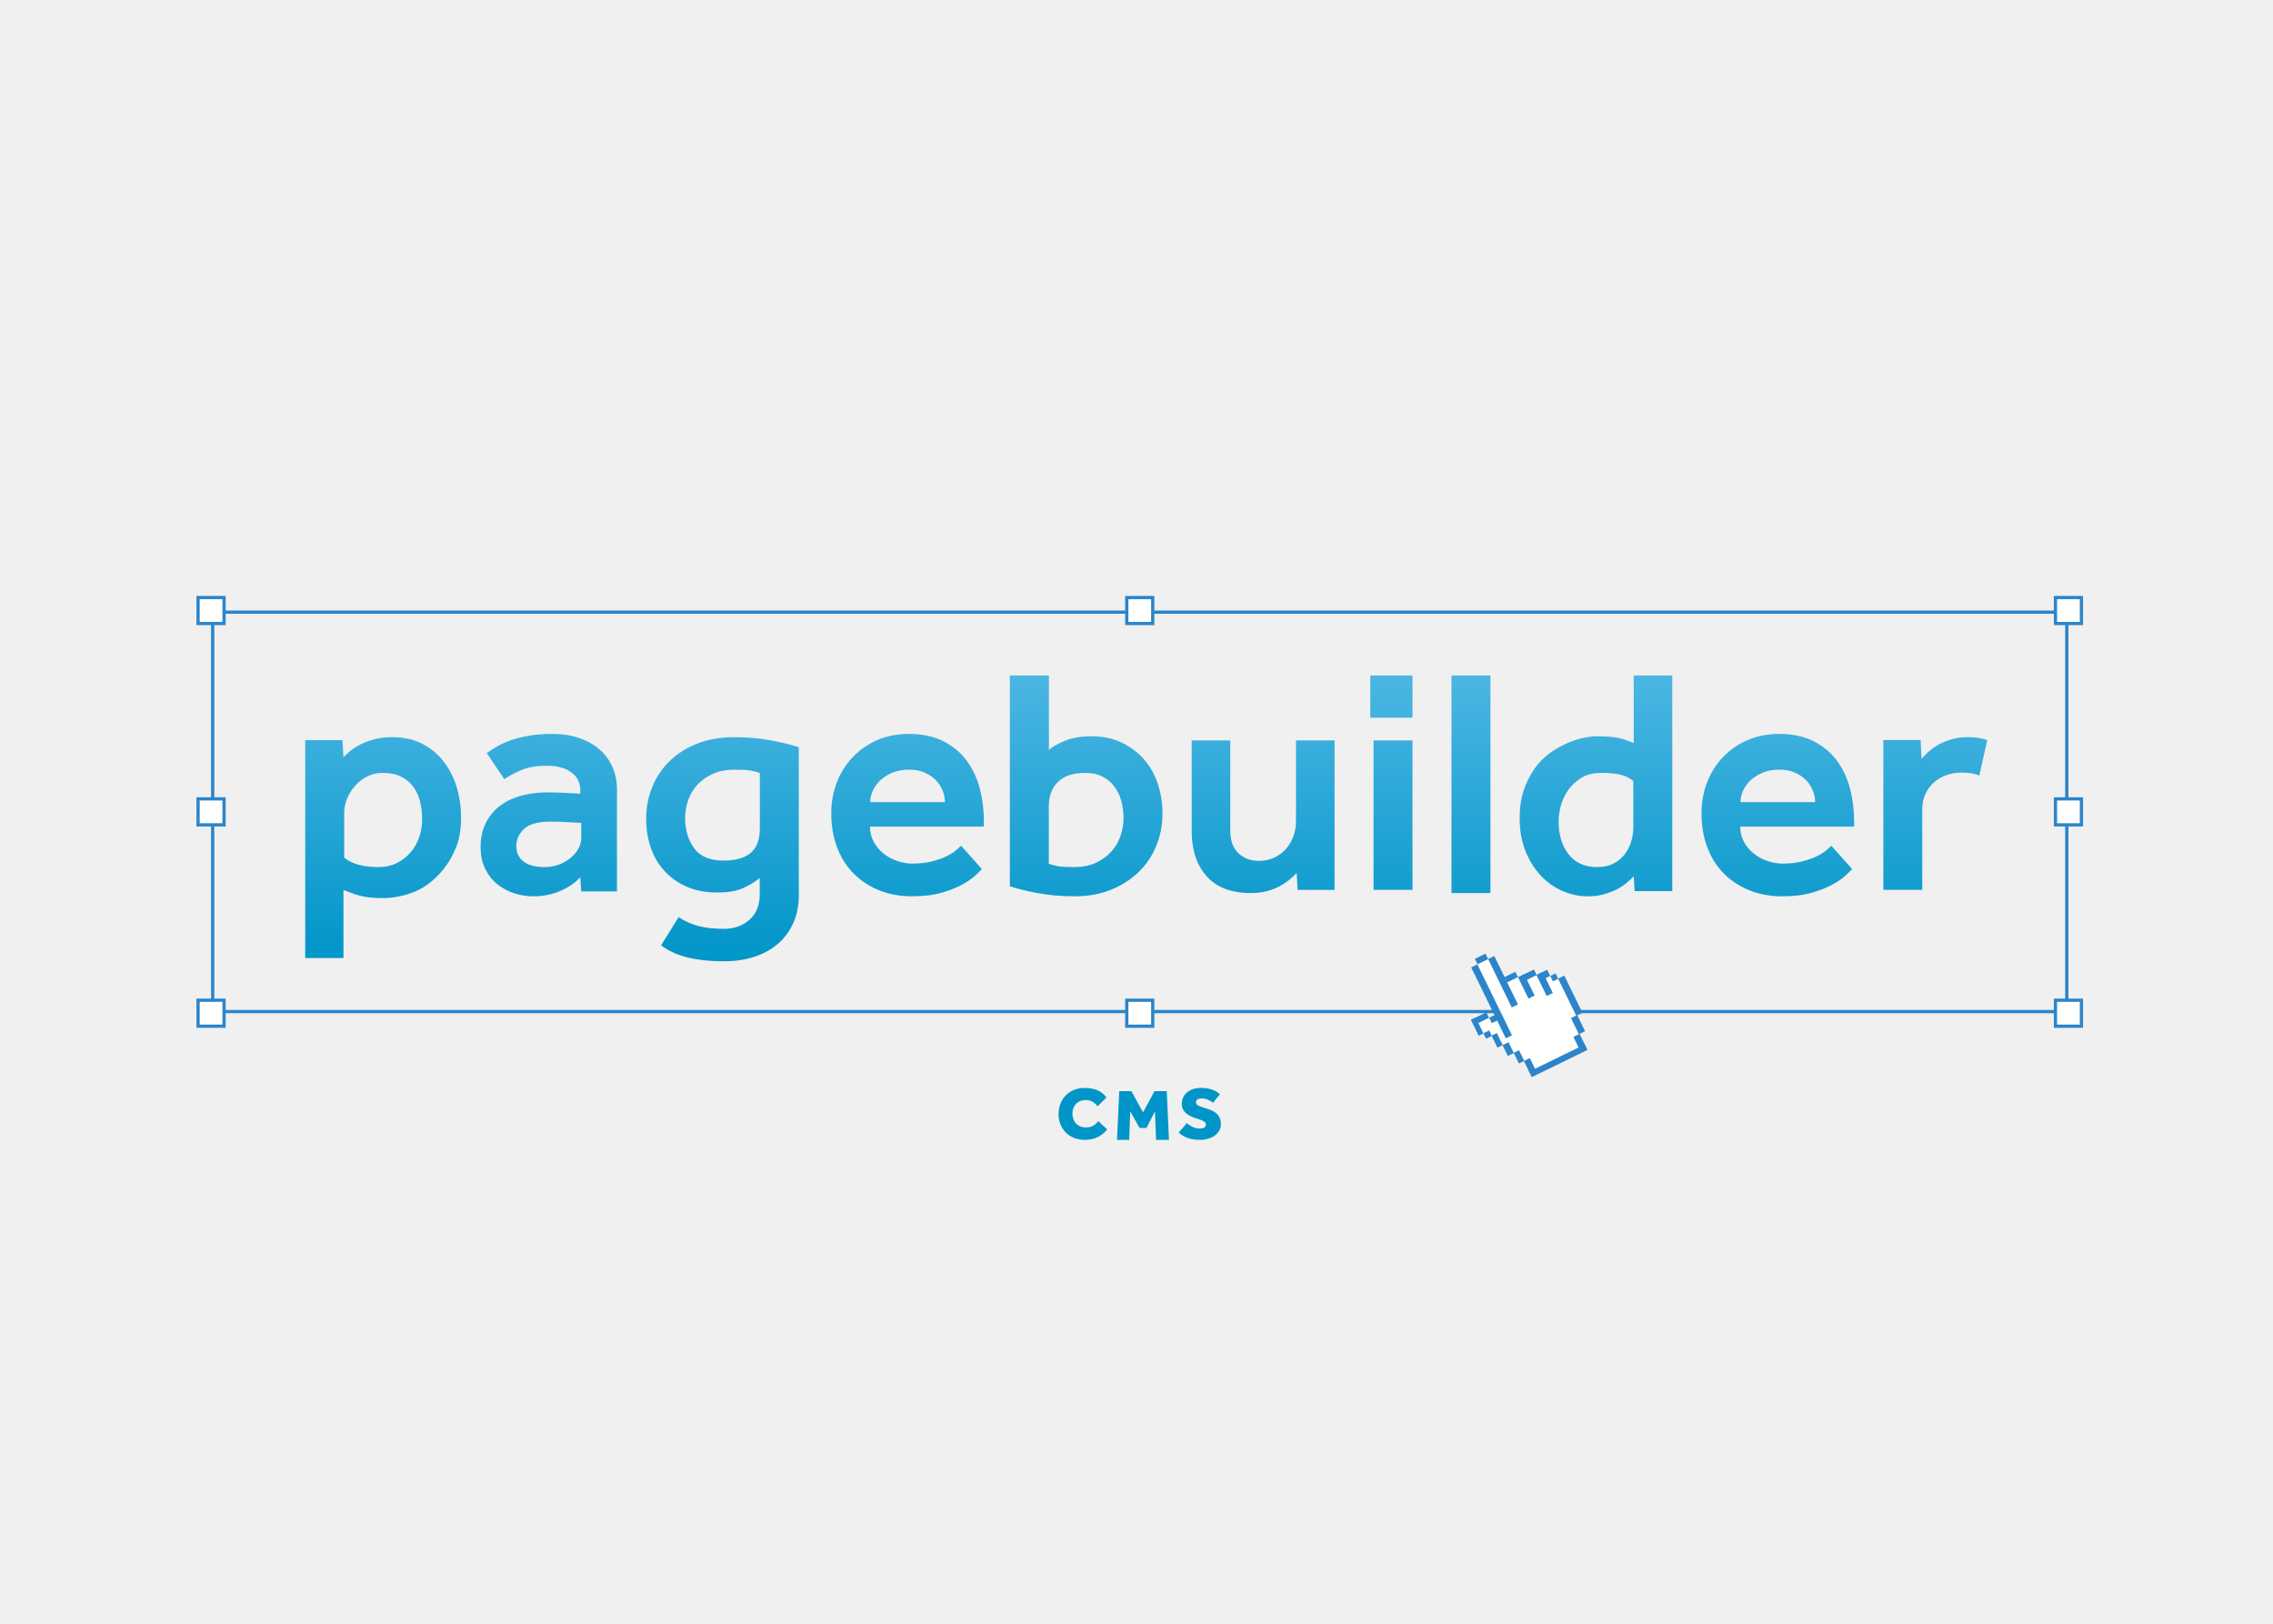
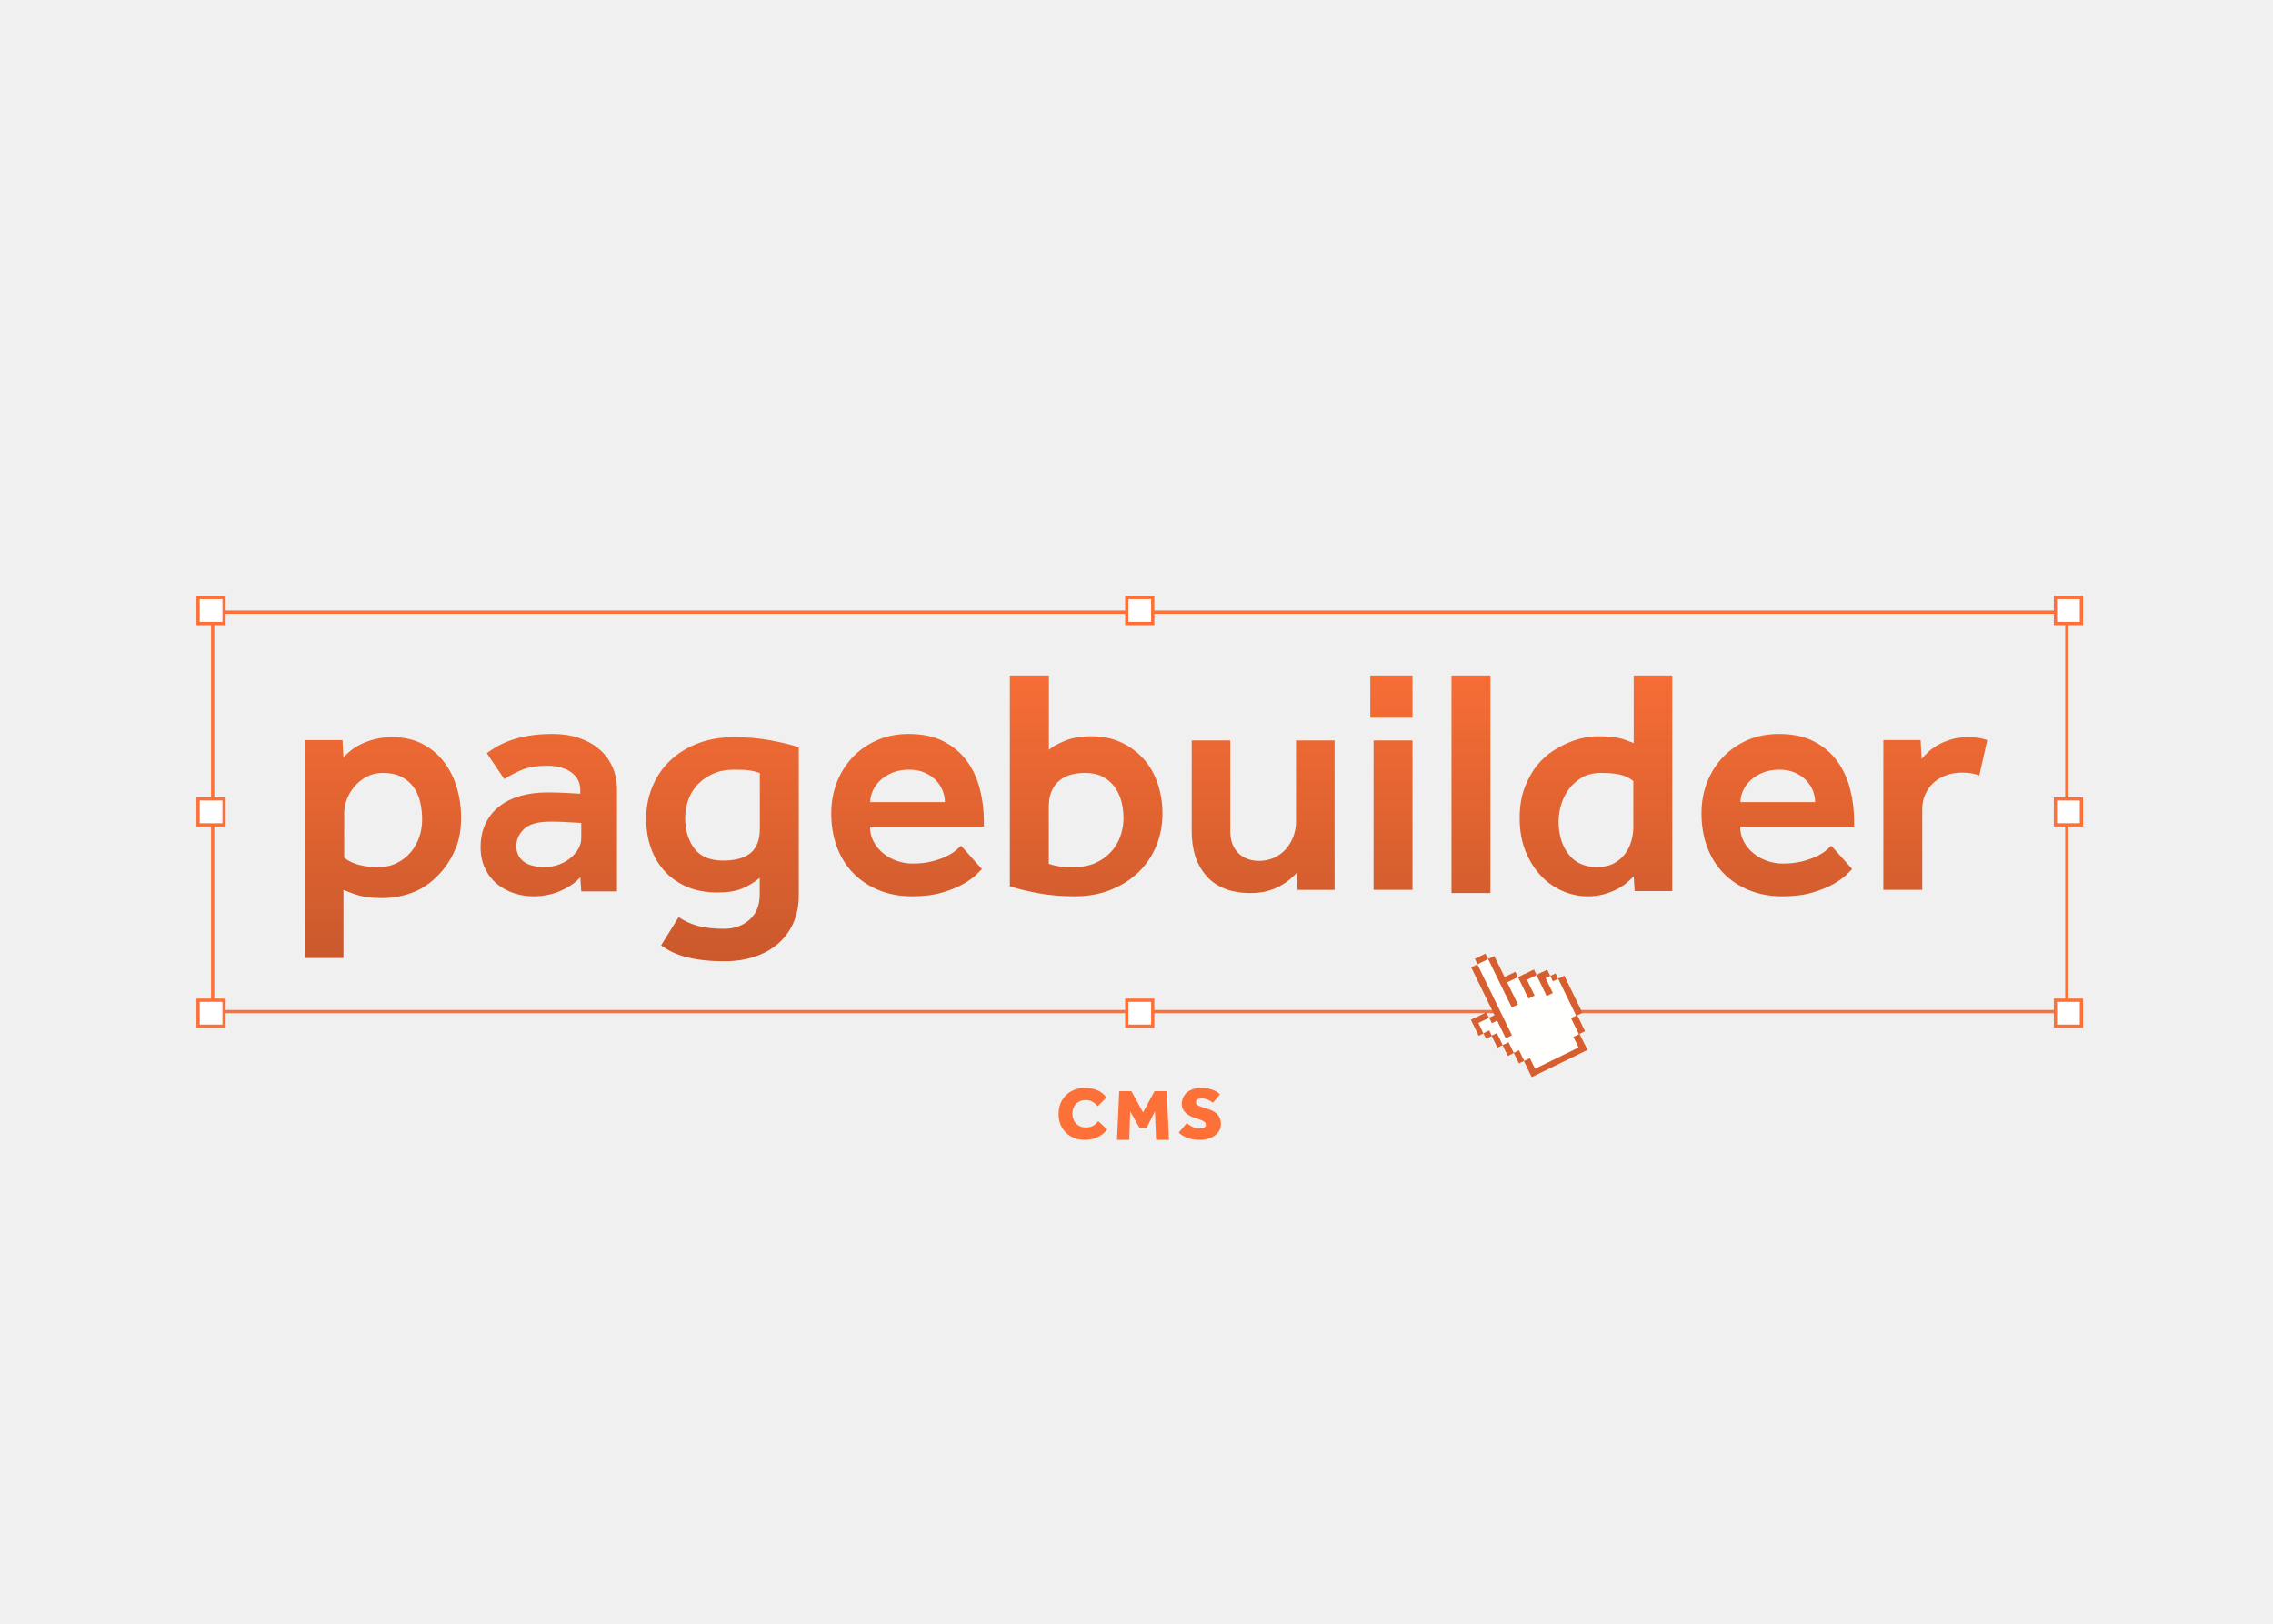
<svg xmlns="http://www.w3.org/2000/svg" xmlns:xlink="http://www.w3.org/1999/xlink" width="700px" height="500px" viewBox="0 0 700 500" version="1.1">
  <defs>
    <polygon id="path-1" points="0.022 0.243 30.848 0.243 30.848 38.848 0.022 38.848" />
    <linearGradient x1="50%" y1="-15.731%" x2="50%" y2="100%" id="linearGradient-3">
-       <stop stop-color="#57BBE7" offset="0%" />
-       <stop stop-color="#0095C8" offset="100%" />
+       <stop stop-color="#FD7037" offset="0%" />
+       <stop stop-color="#CA592C" offset="100%" />
    </linearGradient>
  </defs>
  <g id="page-builder" stroke="none" stroke-width="1" fill="none" fill-rule="evenodd">
-     <rect id="Rectangle" stroke="#2C85CA" x="65.5" y="188.5" width="571" height="123" />
-     <rect id="Rectangle" stroke="#2C85CA" fill="#FFFFFF" x="61" y="184" width="8" height="8" />
-     <rect id="Rectangle-Copy-3" stroke="#2C85CA" fill="#FFFFFF" x="347" y="184" width="8" height="8" />
-     <rect id="Rectangle-Copy-6" stroke="#2C85CA" fill="#FFFFFF" x="633" y="184" width="8" height="8" />
-     <rect id="Rectangle-Copy" stroke="#2C85CA" fill="#FFFFFF" x="61" y="246" width="8" height="8" />
-     <rect id="Rectangle-Copy-7" stroke="#2C85CA" fill="#FFFFFF" x="633" y="246" width="8" height="8" />
-     <rect id="Rectangle-Copy-2" stroke="#2C85CA" fill="#FFFFFF" x="61" y="308" width="8" height="8" />
-     <rect id="Rectangle-Copy-5" stroke="#2C85CA" fill="#FFFFFF" x="347" y="308" width="8" height="8" />
-     <rect id="Rectangle-Copy-8" stroke="#2C85CA" fill="#FFFFFF" x="633" y="308" width="8" height="8" />
+     <rect id="Rectangle" stroke="#FD7037" x="65.5" y="188.5" width="571" height="123" />
+     <rect id="Rectangle" stroke="#FD7037" fill="#FFFFFF" x="61" y="184" width="8" height="8" />
+     <rect id="Rectangle-Copy-3" stroke="#FD7037" fill="#FFFFFF" x="347" y="184" width="8" height="8" />
+     <rect id="Rectangle-Copy-6" stroke="#FD7037" fill="#FFFFFF" x="633" y="184" width="8" height="8" />
+     <rect id="Rectangle-Copy" stroke="#FD7037" fill="#FFFFFF" x="61" y="246" width="8" height="8" />
+     <rect id="Rectangle-Copy-7" stroke="#FD7037" fill="#FFFFFF" x="633" y="246" width="8" height="8" />
+     <rect id="Rectangle-Copy-2" stroke="#FD7037" fill="#FFFFFF" x="61" y="308" width="8" height="8" />
+     <rect id="Rectangle-Copy-5" stroke="#FD7037" fill="#FFFFFF" x="347" y="308" width="8" height="8" />
+     <rect id="Rectangle-Copy-8" stroke="#FD7037" fill="#FFFFFF" x="633" y="308" width="8" height="8" />
    <g id="hand_cursor_free_vector" transform="translate(469, 310.5) rotate(-26) translate(-469, -310.5) translate(453, 290)">
      <g id="Group-4" transform="translate(0, 1.090909)">
        <mask id="mask-2" fill="white">
          <use xlink:href="#path-1" />
        </mask>
        <g id="Clip-2" />
        <polyline id="Fill-1" fill="#FFFFFE" mask="url(#mask-2)" points="8.182 1.636 8.606 18.364 6.364 18.364 4.848 17.03 0.909 16.667 1.03 19.818 2.121 21.455 4.364 23.455 4.788 26.121 6.606 27.879 6.909 29.576 8 30.909 8.727 33.394 9.636 34.606 10.061 38.424 27.091 38.848 27.333 34.909 28.97 33.091 29.576 29.152 30.848 27.576 30.545 16.424 27.091 13.515 24.788 12.303 23.697 11.697 19.394 10.848 18.303 9.636 14.485 9.091 13.757 2.121 12.121 0.303 10.485 0.243 8.182 1.636" />
-         <polygon id="Fill-3" fill="#2C85CA" mask="url(#mask-2)" points="0.022 21.03 1.697 21.03 1.697 15.576 0.022 15.576" />
+         <polygon id="Fill-3" fill="#D75F2F" mask="url(#mask-2)" points="0.022 21.03 1.697 21.03 1.697 15.576 0.022 15.576" />
      </g>
-       <polygon id="Fill-5" fill="#2C85CA" points="7.212 26.485 9.333 26.485 9.333 2.182 7.212 2.182" />
-       <polygon id="Fill-6" fill="#2C85CA" points="18.848 18.545 20.97 18.545 20.97 11.212 18.848 11.212" />
-       <polygon id="Fill-7" fill="#2C85CA" points="24.243 20.303 26.364 20.303 26.364 13.091 24.243 13.091" />
-       <polygon id="Fill-8" fill="#2C85CA" points="29.757 29.757 31.879 29.757 31.879 17.03 29.757 17.03" />
-       <polygon id="Fill-9" fill="#2C85CA" points="26.121 40.182 28.243 40.182 28.243 35.212 26.121 35.212" />
-       <polygon id="Fill-10" fill="#2C85CA" points="28 35.212 30.121 35.212 30.121 29.697 28 29.697" />
-       <polygon id="Fill-11" fill="#2C85CA" points="13.031 18.757 15.152 18.757 15.152 2.151 13.031 2.151" />
-       <polygon id="Fill-12" fill="#2C85CA" points="0.121 18.545 5.333 18.545 5.333 16.667 0.121 16.667" />
-       <polygon id="Fill-13" fill="#2C85CA" points="9.152 40.727 28.243 40.727 28.243 38.848 9.152 38.848" />
-       <polygon id="Fill-14" fill="#2C85CA" points="1.697 23.939 3.697 23.939 3.697 22.061 1.697 22.061" />
-       <polygon id="Fill-15" fill="#2C85CA" points="3.637 27.94 5.455 27.94 5.455 23.819 3.637 23.819" />
-       <polygon id="Fill-16" fill="#2C85CA" points="5.394 31.636 7.455 31.636 7.455 27.94 5.394 27.94" />
-       <polygon id="Fill-17" fill="#2C85CA" points="7.455 35.212 9.273 35.212 9.273 31.576 7.455 31.576" />
-       <polygon id="Fill-18" fill="#2C85CA" points="9.152 39.151 11.212 39.151 11.212 35.212 9.152 35.212" />
-       <polygon id="Fill-19" fill="#2C85CA" points="5.394 20.424 8.303 20.424 8.303 18.545 5.394 18.545" />
-       <polygon id="Fill-20" fill="#2C85CA" points="25.03 15.212 27.939 15.212 27.939 13.091 25.03 13.091" />
-       <polygon id="Fill-21" fill="#2C85CA" points="27.945 17.079 29.757 17.079 29.757 15.234 27.945 15.234" />
-       <polygon id="Fill-22" fill="#2C85CA" points="9.394 2.182 13.03 2.182 13.03 0.303 9.394 0.303" />
-       <polygon id="Fill-23" fill="#2C85CA" points="20.359 13.151 24.303 13.151 24.303 11.229 20.359 11.229" />
-       <polygon id="Fill-24" fill="#2C85CA" points="15.084 11.189 18.842 11.189 18.842 9.364 15.084 9.364" />
+       <polygon id="Fill-5" fill="#D75F2F" points="7.212 26.485 9.333 26.485 9.333 2.182 7.212 2.182" />
+       <polygon id="Fill-6" fill="#D75F2F" points="18.848 18.545 20.97 18.545 20.97 11.212 18.848 11.212" />
+       <polygon id="Fill-7" fill="#D75F2F" points="24.243 20.303 26.364 20.303 26.364 13.091 24.243 13.091" />
+       <polygon id="Fill-8" fill="#D75F2F" points="29.757 29.757 31.879 29.757 31.879 17.03 29.757 17.03" />
+       <polygon id="Fill-9" fill="#D75F2F" points="26.121 40.182 28.243 40.182 28.243 35.212 26.121 35.212" />
+       <polygon id="Fill-10" fill="#D75F2F" points="28 35.212 30.121 35.212 30.121 29.697 28 29.697" />
+       <polygon id="Fill-11" fill="#D75F2F" points="13.031 18.757 15.152 18.757 15.152 2.151 13.031 2.151" />
+       <polygon id="Fill-12" fill="#D75F2F" points="0.121 18.545 5.333 18.545 5.333 16.667 0.121 16.667" />
+       <polygon id="Fill-13" fill="#D75F2F" points="9.152 40.727 28.243 40.727 28.243 38.848 9.152 38.848" />
+       <polygon id="Fill-14" fill="#D75F2F" points="1.697 23.939 3.697 23.939 3.697 22.061 1.697 22.061" />
+       <polygon id="Fill-15" fill="#D75F2F" points="3.637 27.94 5.455 27.94 5.455 23.819 3.637 23.819" />
+       <polygon id="Fill-16" fill="#D75F2F" points="5.394 31.636 7.455 31.636 7.455 27.94 5.394 27.94" />
+       <polygon id="Fill-17" fill="#D75F2F" points="7.455 35.212 9.273 35.212 9.273 31.576 7.455 31.576" />
+       <polygon id="Fill-18" fill="#D75F2F" points="9.152 39.151 11.212 39.151 11.212 35.212 9.152 35.212" />
+       <polygon id="Fill-19" fill="#D75F2F" points="5.394 20.424 8.303 20.424 8.303 18.545 5.394 18.545" />
+       <polygon id="Fill-20" fill="#D75F2F" points="25.03 15.212 27.939 15.212 27.939 13.091 25.03 13.091" />
+       <polygon id="Fill-21" fill="#D75F2F" points="27.945 17.079 29.757 17.079 29.757 15.234 27.945 15.234" />
+       <polygon id="Fill-22" fill="#D75F2F" points="9.394 2.182 13.03 2.182 13.03 0.303 9.394 0.303" />
+       <polygon id="Fill-23" fill="#D75F2F" points="20.359 13.151 24.303 13.151 24.303 11.229 20.359 11.229" />
+       <polygon id="Fill-24" fill="#D75F2F" points="15.084 11.189 18.842 11.189 18.842 9.364 15.084 9.364" />
    </g>
    <path d="M94,227.903 L105.472,227.903 L105.774,233.218 C106.377,232.55 107.132,231.848 108.038,231.112 C108.943,230.377 110.017,229.708 111.258,229.106 C112.499,228.504 113.908,228.003 115.484,227.602 C117.061,227.201 118.822,227 120.767,227 C124.39,227 127.526,227.702 130.176,229.106 C132.826,230.51 135.023,232.366 136.767,234.673 C138.512,236.979 139.82,239.604 140.692,242.546 C141.564,245.488 142,248.53 142,251.673 C142,255.35 141.463,258.493 140.39,261.1 C139.317,263.708 137.975,265.981 136.365,267.92 C133.681,271.13 130.746,273.37 127.56,274.64 C124.373,275.911 121.103,276.546 117.748,276.546 C116.205,276.546 114.881,276.479 113.774,276.345 C112.667,276.211 111.66,276.028 110.755,275.794 C109.849,275.559 109.01,275.292 108.239,274.991 L106.418,274.286 C106.207,274.204 105.992,274.122 105.774,274.038 L105.774,295 L94,295 L94,227.903 Z M106,264.1 C108.324,266.033 111.842,267 116.556,267 C118.681,267 120.573,266.583 122.232,265.75 C123.892,264.917 125.303,263.817 126.465,262.45 C127.627,261.083 128.506,259.533 129.104,257.8 C129.701,256.067 130,254.267 130,252.4 C130,250.4 129.784,248.533 129.353,246.8 C128.921,245.067 128.224,243.55 127.261,242.25 C126.299,240.95 125.054,239.917 123.527,239.15 C122,238.383 120.108,238 117.851,238 C116.058,238 114.432,238.383 112.971,239.15 C111.51,239.917 110.266,240.9 109.237,242.1 C108.207,243.3 107.411,244.617 106.846,246.05 C106.282,247.483 106,248.867 106,250.2 L106,264.1 Z M178.7,270.1 C177.433,271.633 175.5,273 172.9,274.2 C170.3,275.4 167.4,276 164.2,276 C162.267,276 160.35,275.7 158.45,275.1 C156.55,274.5 154.817,273.583 153.25,272.35 C151.683,271.117 150.417,269.533 149.45,267.6 C148.483,265.667 148,263.4 148,260.8 C148,258.133 148.5,255.75 149.5,253.65 C150.5,251.55 151.9,249.783 153.7,248.35 C155.5,246.917 157.667,245.833 160.2,245.1 C162.733,244.367 165.533,244 168.6,244 C169.533,244 170.567,244.017 171.7,244.05 C172.55,244.075 173.381,244.109 174.194,244.153 L175,244.2 C176.2,244.267 177.433,244.333 178.7,244.4 L178.7,243.3 C178.7,240.967 177.767,239.133 175.9,237.8 C174.033,236.467 171.6,235.8 168.6,235.8 C165.267,235.8 162.6,236.233 160.6,237.1 C158.6,237.967 156.833,238.9 155.3,239.9 L149.9,231.9 C150.833,231.233 151.9,230.55 153.1,229.85 C154.3,229.15 155.7,228.517 157.3,227.95 C158.9,227.383 160.75,226.917 162.85,226.55 C164.95,226.183 167.4,226 170.2,226 C173.2,226 175.917,226.417 178.35,227.25 C180.783,228.083 182.867,229.25 184.6,230.75 C186.333,232.25 187.667,234.05 188.6,236.15 C189.533,238.25 190,240.533 190,243 L190,274.5 L179,274.5 L178.7,270.1 Z M179,258.072 L179,253.406 L175.392,253.203 L175.392,253.203 C174.67,253.152 173.919,253.111 173.14,253.079 L172.351,253.051 C171.418,253.021 170.605,253.004 169.909,253.001 L169.619,253 C165.701,253 162.952,253.761 161.371,255.283 C159.79,256.804 159,258.546 159,260.507 C159,262.536 159.739,264.126 161.216,265.275 C162.694,266.425 164.876,267 167.763,267 C169.206,267 170.598,266.763 171.938,266.29 C173.278,265.816 174.464,265.174 175.495,264.362 C176.526,263.551 177.368,262.604 178.021,261.522 C178.674,260.44 179,259.29 179,258.072 Z M208.991,282.42 C210.894,283.685 212.95,284.6 215.159,285.166 C217.368,285.732 219.968,286.014 222.959,286.014 C226.085,286.014 228.702,285.082 230.809,283.219 C232.916,281.355 233.97,278.758 233.97,275.43 L233.97,270.337 C232.338,271.669 230.554,272.75 228.617,273.582 C226.68,274.415 224.114,274.831 220.92,274.831 C217.453,274.831 214.378,274.265 211.693,273.133 C209.008,272.001 206.714,270.42 204.811,268.39 C202.908,266.36 201.464,263.963 200.478,261.2 C199.493,258.438 199,255.392 199,252.064 C199,248.602 199.629,245.34 200.886,242.278 C202.144,239.216 203.945,236.553 206.29,234.289 C208.635,232.026 211.472,230.245 214.803,228.947 C218.133,227.649 221.871,227 226.017,227 C230.163,227 233.987,227.333 237.487,227.999 C240.987,228.664 243.825,229.363 246,230.096 L246,275.63 C246,278.891 245.422,281.787 244.267,284.317 C243.111,286.847 241.514,288.977 239.475,290.708 C237.436,292.439 235.023,293.753 232.236,294.652 C229.45,295.551 226.425,296 223.163,296 C220.648,296 218.422,295.884 216.485,295.651 C214.548,295.418 212.815,295.101 211.285,294.702 C209.756,294.302 208.363,293.803 207.105,293.204 C205.848,292.605 204.675,291.906 203.588,291.107 L208.991,282.42 Z M234,238.022 C233.037,237.681 232.04,237.426 231.009,237.255 C229.978,237.085 228.362,237 226.161,237 C223.686,237 221.52,237.409 219.664,238.226 C217.807,239.044 216.226,240.134 214.919,241.496 C213.613,242.859 212.633,244.443 211.98,246.248 C211.327,248.054 211,249.944 211,251.92 C211,255.599 211.928,258.698 213.785,261.219 C215.641,263.74 218.632,265 222.758,265 C226.471,265 229.273,264.217 231.164,262.65 C233.055,261.083 234,258.596 234,255.19 L234,238.022 Z M302.399,267.617 L300.745,269.263 C299.843,270.162 298.541,271.11 296.837,272.108 C295.133,273.106 292.962,274.004 290.323,274.802 C287.684,275.601 284.527,276 280.853,276 C277.112,276 273.704,275.368 270.631,274.104 C267.558,272.84 264.936,271.093 262.764,268.864 C260.593,266.635 258.923,263.957 257.754,260.83 C256.585,257.703 256,254.244 256,250.451 C256,246.991 256.585,243.781 257.754,240.82 C258.923,237.86 260.56,235.281 262.664,233.086 C264.769,230.89 267.274,229.16 270.18,227.896 C273.086,226.632 276.31,226 279.851,226 C284.127,226 287.751,226.782 290.724,228.345 C293.697,229.909 296.085,231.955 297.889,234.483 C299.693,237.011 300.996,239.872 301.797,243.066 C302.599,246.259 303,249.52 303,252.846 L303,254.543 L267.925,254.543 C267.925,256.273 268.31,257.836 269.078,259.234 C269.846,260.631 270.848,261.828 272.084,262.826 C273.32,263.824 274.723,264.589 276.293,265.122 C277.863,265.654 279.416,265.92 280.953,265.92 C283.225,265.92 285.212,265.704 286.916,265.271 C288.619,264.839 290.072,264.34 291.275,263.774 C292.478,263.209 293.463,262.61 294.231,261.978 L294.716,261.574 C295.25,261.123 295.673,260.742 295.985,260.431 L302.399,267.617 Z M291,247 C291,245.824 290.767,244.647 290.3,243.471 C289.833,242.294 289.15,241.232 288.25,240.284 C287.35,239.337 286.2,238.552 284.8,237.931 C283.4,237.31 281.8,237 280,237 C278.067,237 276.35,237.31 274.85,237.931 C273.35,238.552 272.1,239.337 271.1,240.284 C270.1,241.232 269.333,242.294 268.8,243.471 C268.267,244.647 268,245.824 268,247 L291,247 Z M311,208 L323.03,208 L323.03,230.899 C323.846,230.102 325.409,229.206 327.72,228.211 C330.031,227.215 332.818,226.717 336.08,226.717 C339.547,226.717 342.622,227.348 345.307,228.609 C347.992,229.87 350.286,231.563 352.189,233.687 C354.092,235.811 355.536,238.333 356.522,241.253 C357.507,244.174 358,247.26 358,250.512 C358,254.03 357.371,257.332 356.114,260.419 C354.856,263.505 353.055,266.193 350.71,268.483 C348.365,270.773 345.528,272.598 342.197,273.959 C338.867,275.32 335.129,276 330.983,276 C326.837,276 323.013,275.668 319.513,275.004 C316.013,274.341 313.175,273.644 311,272.914 L311,208 Z M323,266 C323.963,266.333 324.96,266.583 325.991,266.75 C327.022,266.917 328.638,267 330.839,267 C333.314,267 335.48,266.583 337.336,265.75 C339.193,264.917 340.774,263.8 342.081,262.4 C343.387,261 344.367,259.383 345.02,257.55 C345.673,255.717 346,253.833 346,251.9 C346,250.1 345.777,248.367 345.33,246.7 C344.883,245.033 344.178,243.55 343.215,242.25 C342.253,240.95 341.032,239.917 339.554,239.15 C338.075,238.383 336.305,238 334.242,238 C330.529,238 327.727,238.917 325.836,240.75 C323.945,242.583 323,245.1 323,248.3 L323,266 Z M367,228 L378.881,228 L378.881,255.866 C378.881,258.81 379.703,261.083 381.348,262.686 C382.992,264.288 385.124,265.09 387.741,265.09 C389.352,265.09 390.863,264.779 392.272,264.158 C393.682,263.536 394.89,262.669 395.897,261.557 C396.904,260.445 397.693,259.153 398.263,257.682 C398.834,256.21 399.119,254.624 399.119,252.923 L399.119,228 L411,228 L411,274.019 L399.622,274.019 L399.32,268.818 C398.716,269.473 397.978,270.159 397.105,270.879 C396.233,271.598 395.226,272.269 394.085,272.89 C392.944,273.512 391.635,274.019 390.158,274.411 C388.681,274.804 387.003,275 385.124,275 C379.217,275 374.719,273.283 371.632,269.849 C368.544,266.414 367,261.786 367,255.965 L367,228 Z M422,208 L435,208 L435,221 L422,221 L422,208 Z M423,228 L435,228 L435,274 L423,274 L423,228 Z M447,208 L459,208 L459,275 L447,275 L447,208 Z M503.123,269.827 C502.514,270.491 501.77,271.188 500.89,271.918 C500.01,272.648 498.978,273.312 497.794,273.909 C496.609,274.507 495.29,275.004 493.835,275.403 C492.38,275.801 490.739,276 488.911,276 C486.34,276 483.802,275.469 481.298,274.407 C478.794,273.345 476.561,271.785 474.598,269.728 C472.636,267.67 471.045,265.148 469.827,262.161 C468.609,259.174 468,255.756 468,251.906 C468,248.256 468.541,245.053 469.624,242.299 C470.707,239.544 472.06,237.204 473.685,235.28 C475.038,233.687 476.527,232.359 478.151,231.297 C479.775,230.235 481.416,229.356 483.075,228.659 C484.733,227.962 486.34,227.464 487.896,227.165 C489.453,226.867 490.806,226.717 491.957,226.717 C493.513,226.717 494.799,226.767 495.814,226.867 C496.829,226.966 497.743,227.099 498.555,227.265 C499.367,227.431 500.112,227.647 500.788,227.912 L502.692,228.645 C502.833,228.698 502.976,228.753 503.123,228.808 L503.123,208 L515,208 L515,274.407 L503.428,274.407 L503.123,269.827 Z M503,240.491 C501.852,239.561 500.518,238.914 498.998,238.548 C497.478,238.183 495.536,238 493.172,238 C490.808,238 488.849,238.448 487.295,239.345 C485.742,240.242 484.391,241.422 483.242,242.883 C482.229,244.212 481.435,245.757 480.861,247.517 C480.287,249.278 480,251.121 480,253.048 C480,257.034 481.013,260.356 483.04,263.014 C485.066,265.671 488.004,267 491.855,267 C493.881,267 495.604,266.618 497.022,265.854 C498.441,265.09 499.589,264.11 500.467,262.914 C501.345,261.718 501.987,260.406 502.392,258.978 C502.797,257.549 503,256.171 503,254.842 L503,240.491 Z M570.399,267.617 L568.745,269.263 C567.843,270.162 566.541,271.11 564.837,272.108 C563.133,273.106 560.962,274.004 558.323,274.802 C555.684,275.601 552.527,276 548.853,276 C545.112,276 541.704,275.368 538.631,274.104 C535.558,272.84 532.936,271.093 530.764,268.864 C528.593,266.635 526.923,263.957 525.754,260.83 C524.585,257.703 524,254.244 524,250.451 C524,246.991 524.585,243.781 525.754,240.82 C526.923,237.86 528.56,235.281 530.664,233.086 C532.769,230.89 535.274,229.16 538.18,227.896 C541.086,226.632 544.31,226 547.851,226 C552.127,226 555.751,226.782 558.724,228.345 C561.697,229.909 564.085,231.955 565.889,234.483 C567.693,237.011 568.996,239.872 569.797,243.066 C570.599,246.259 571,249.52 571,252.846 L571,254.543 L535.925,254.543 C535.925,256.273 536.31,257.836 537.078,259.234 C537.846,260.631 538.848,261.828 540.084,262.826 C541.32,263.824 542.723,264.589 544.293,265.122 C545.863,265.654 547.416,265.92 548.953,265.92 C551.225,265.92 553.212,265.704 554.916,265.271 C556.619,264.839 558.072,264.34 559.275,263.774 C560.478,263.209 561.463,262.61 562.231,261.978 L562.716,261.574 C563.25,261.123 563.673,260.742 563.985,260.431 L570.399,267.617 Z M559,247 C559,245.824 558.767,244.647 558.3,243.471 C557.833,242.294 557.15,241.232 556.25,240.284 C555.35,239.337 554.2,238.552 552.8,237.931 C551.4,237.31 549.8,237 548,237 C546.067,237 544.35,237.31 542.85,237.931 C541.35,238.552 540.1,239.337 539.1,240.284 C538.1,241.232 537.333,242.294 536.8,243.471 C536.267,244.647 536,245.824 536,247 L559,247 Z M580,227.885 L591.479,227.885 L591.784,233.686 C592.326,233.031 593.02,232.31 593.867,231.523 C594.713,230.736 595.712,230.015 596.863,229.36 C598.015,228.704 599.352,228.147 600.876,227.688 C602.4,227.229 604.144,227 606.108,227 C607.259,227 608.292,227.066 609.206,227.197 C610.121,227.328 611.052,227.557 612,227.885 L609.562,238.799 C608.749,238.471 607.92,238.242 607.073,238.111 C606.226,237.98 605.228,237.914 604.076,237.914 C602.451,237.914 600.893,238.176 599.403,238.701 C597.913,239.225 596.626,239.979 595.543,240.962 C594.459,241.946 593.596,243.126 592.952,244.502 C592.309,245.879 591.987,247.419 591.987,249.123 L591.987,274 L580,274 L580,227.885 Z" id="pagebuilder" fill="url(#linearGradient-3)" fill-rule="nonzero" />
-     <path d="M334.082,351 C336.939,351 339.245,349.929 341,347.786 L341,347.786 L338.228,345.234 C337.685,345.902 337.13,346.392 336.563,346.704 C335.996,347.015 335.262,347.171 334.362,347.171 C333.741,347.171 333.178,347.065 332.673,346.852 C332.168,346.639 331.738,346.343 331.38,345.963 C331.023,345.583 330.748,345.135 330.554,344.618 C330.359,344.102 330.262,343.539 330.262,342.932 C330.262,342.339 330.356,341.788 330.542,341.279 C330.728,340.77 330.996,340.326 331.345,339.946 C331.695,339.566 332.126,339.27 332.638,339.057 C333.151,338.844 333.733,338.738 334.385,338.738 C335.161,338.738 335.852,338.913 336.458,339.262 C337.064,339.612 337.584,340.075 338.019,340.652 L338.019,340.652 L340.744,337.963 C339.952,336.869 338.981,336.102 337.832,335.661 C336.683,335.22 335.433,335 334.082,335 C332.887,335 331.792,335.201 330.798,335.604 C329.804,336.007 328.95,336.569 328.236,337.291 C327.522,338.012 326.97,338.863 326.582,339.843 C326.194,340.823 326,341.891 326,343.046 C326,344.216 326.198,345.287 326.594,346.259 C326.99,347.232 327.541,348.067 328.248,348.766 C328.954,349.465 329.804,350.012 330.798,350.407 C331.792,350.802 332.887,351 334.082,351 Z M347.767,351 L348.055,342.207 L350.936,347.334 L353.086,347.334 L355.679,342.207 L356.033,351 L360,351 L359.313,336 L355.546,336 L352.022,342.544 L348.432,336 L344.687,336 L344,351 L347.767,351 Z M369.629,351 C370.507,351 371.334,350.882 372.109,350.646 C372.885,350.41 373.559,350.079 374.131,349.653 C374.703,349.227 375.158,348.718 375.495,348.124 C375.832,347.531 376,346.884 376,346.184 C376,345.378 375.859,344.697 375.577,344.141 C375.295,343.586 374.934,343.122 374.495,342.749 C374.057,342.376 373.563,342.079 373.014,341.859 C372.466,341.638 371.925,341.444 371.392,341.277 L371.392,341.277 L370.64,341.049 C370.311,340.942 370.002,340.839 369.712,340.74 C369.422,340.641 369.175,340.531 368.971,340.409 C368.767,340.288 368.607,340.143 368.489,339.976 C368.372,339.808 368.313,339.611 368.313,339.382 C368.313,339.169 368.364,338.99 368.466,338.846 C368.568,338.701 368.701,338.583 368.865,338.492 C369.03,338.401 369.214,338.332 369.418,338.287 C369.621,338.241 369.825,338.218 370.029,338.218 C370.656,338.218 371.267,338.344 371.863,338.595 C372.458,338.846 373.03,339.169 373.579,339.565 L373.579,339.565 L375.694,336.963 C375.522,336.78 375.271,336.575 374.942,336.347 C374.613,336.118 374.213,335.905 373.743,335.708 C373.273,335.51 372.725,335.342 372.098,335.205 C371.471,335.068 370.773,335 370.005,335 C369.018,335 368.148,335.126 367.396,335.377 C366.644,335.628 366.013,335.978 365.504,336.427 C364.994,336.875 364.606,337.4 364.34,338.001 C364.074,338.602 363.94,339.253 363.94,339.953 C363.94,340.577 364.062,341.121 364.305,341.585 C364.548,342.049 364.865,342.452 365.257,342.795 C365.649,343.137 366.091,343.43 366.585,343.673 C367.079,343.917 367.568,344.115 368.054,344.267 L368.054,344.267 L368.924,344.541 C369.723,344.799 370.331,345.058 370.746,345.317 C371.161,345.575 371.369,345.903 371.369,346.298 C371.369,346.542 371.314,346.739 371.204,346.892 C371.095,347.044 370.954,347.165 370.781,347.257 C370.609,347.348 370.413,347.413 370.193,347.451 C369.974,347.489 369.763,347.508 369.559,347.508 C368.712,347.508 367.937,347.333 367.231,346.983 C366.526,346.633 365.954,346.245 365.515,345.819 L365.515,345.819 L363,348.763 C363.737,349.448 364.634,349.992 365.692,350.395 C366.75,350.798 368.062,351 369.629,351 Z" id="CMS" fill="#0095C8" fill-rule="nonzero" />
+     <path d="M334.082,351 C336.939,351 339.245,349.929 341,347.786 L341,347.786 L338.228,345.234 C337.685,345.902 337.13,346.392 336.563,346.704 C335.996,347.015 335.262,347.171 334.362,347.171 C333.741,347.171 333.178,347.065 332.673,346.852 C332.168,346.639 331.738,346.343 331.38,345.963 C331.023,345.583 330.748,345.135 330.554,344.618 C330.359,344.102 330.262,343.539 330.262,342.932 C330.262,342.339 330.356,341.788 330.542,341.279 C330.728,340.77 330.996,340.326 331.345,339.946 C331.695,339.566 332.126,339.27 332.638,339.057 C333.151,338.844 333.733,338.738 334.385,338.738 C335.161,338.738 335.852,338.913 336.458,339.262 C337.064,339.612 337.584,340.075 338.019,340.652 L338.019,340.652 L340.744,337.963 C339.952,336.869 338.981,336.102 337.832,335.661 C336.683,335.22 335.433,335 334.082,335 C332.887,335 331.792,335.201 330.798,335.604 C329.804,336.007 328.95,336.569 328.236,337.291 C327.522,338.012 326.97,338.863 326.582,339.843 C326.194,340.823 326,341.891 326,343.046 C326,344.216 326.198,345.287 326.594,346.259 C326.99,347.232 327.541,348.067 328.248,348.766 C328.954,349.465 329.804,350.012 330.798,350.407 C331.792,350.802 332.887,351 334.082,351 Z M347.767,351 L348.055,342.207 L350.936,347.334 L353.086,347.334 L355.679,342.207 L356.033,351 L360,351 L359.313,336 L355.546,336 L352.022,342.544 L348.432,336 L344.687,336 L344,351 L347.767,351 Z M369.629,351 C370.507,351 371.334,350.882 372.109,350.646 C372.885,350.41 373.559,350.079 374.131,349.653 C374.703,349.227 375.158,348.718 375.495,348.124 C375.832,347.531 376,346.884 376,346.184 C376,345.378 375.859,344.697 375.577,344.141 C375.295,343.586 374.934,343.122 374.495,342.749 C374.057,342.376 373.563,342.079 373.014,341.859 C372.466,341.638 371.925,341.444 371.392,341.277 L371.392,341.277 L370.64,341.049 C370.311,340.942 370.002,340.839 369.712,340.74 C369.422,340.641 369.175,340.531 368.971,340.409 C368.767,340.288 368.607,340.143 368.489,339.976 C368.372,339.808 368.313,339.611 368.313,339.382 C368.313,339.169 368.364,338.99 368.466,338.846 C368.568,338.701 368.701,338.583 368.865,338.492 C369.03,338.401 369.214,338.332 369.418,338.287 C369.621,338.241 369.825,338.218 370.029,338.218 C370.656,338.218 371.267,338.344 371.863,338.595 C372.458,338.846 373.03,339.169 373.579,339.565 L373.579,339.565 L375.694,336.963 C375.522,336.78 375.271,336.575 374.942,336.347 C374.613,336.118 374.213,335.905 373.743,335.708 C373.273,335.51 372.725,335.342 372.098,335.205 C371.471,335.068 370.773,335 370.005,335 C369.018,335 368.148,335.126 367.396,335.377 C366.644,335.628 366.013,335.978 365.504,336.427 C364.994,336.875 364.606,337.4 364.34,338.001 C364.074,338.602 363.94,339.253 363.94,339.953 C363.94,340.577 364.062,341.121 364.305,341.585 C364.548,342.049 364.865,342.452 365.257,342.795 C365.649,343.137 366.091,343.43 366.585,343.673 C367.079,343.917 367.568,344.115 368.054,344.267 L368.054,344.267 L368.924,344.541 C369.723,344.799 370.331,345.058 370.746,345.317 C371.161,345.575 371.369,345.903 371.369,346.298 C371.369,346.542 371.314,346.739 371.204,346.892 C371.095,347.044 370.954,347.165 370.781,347.257 C370.609,347.348 370.413,347.413 370.193,347.451 C369.974,347.489 369.763,347.508 369.559,347.508 C368.712,347.508 367.937,347.333 367.231,346.983 C366.526,346.633 365.954,346.245 365.515,345.819 L365.515,345.819 L363,348.763 C363.737,349.448 364.634,349.992 365.692,350.395 C366.75,350.798 368.062,351 369.629,351 Z" id="CMS" fill="#FD7037" fill-rule="nonzero" />
  </g>
</svg>
